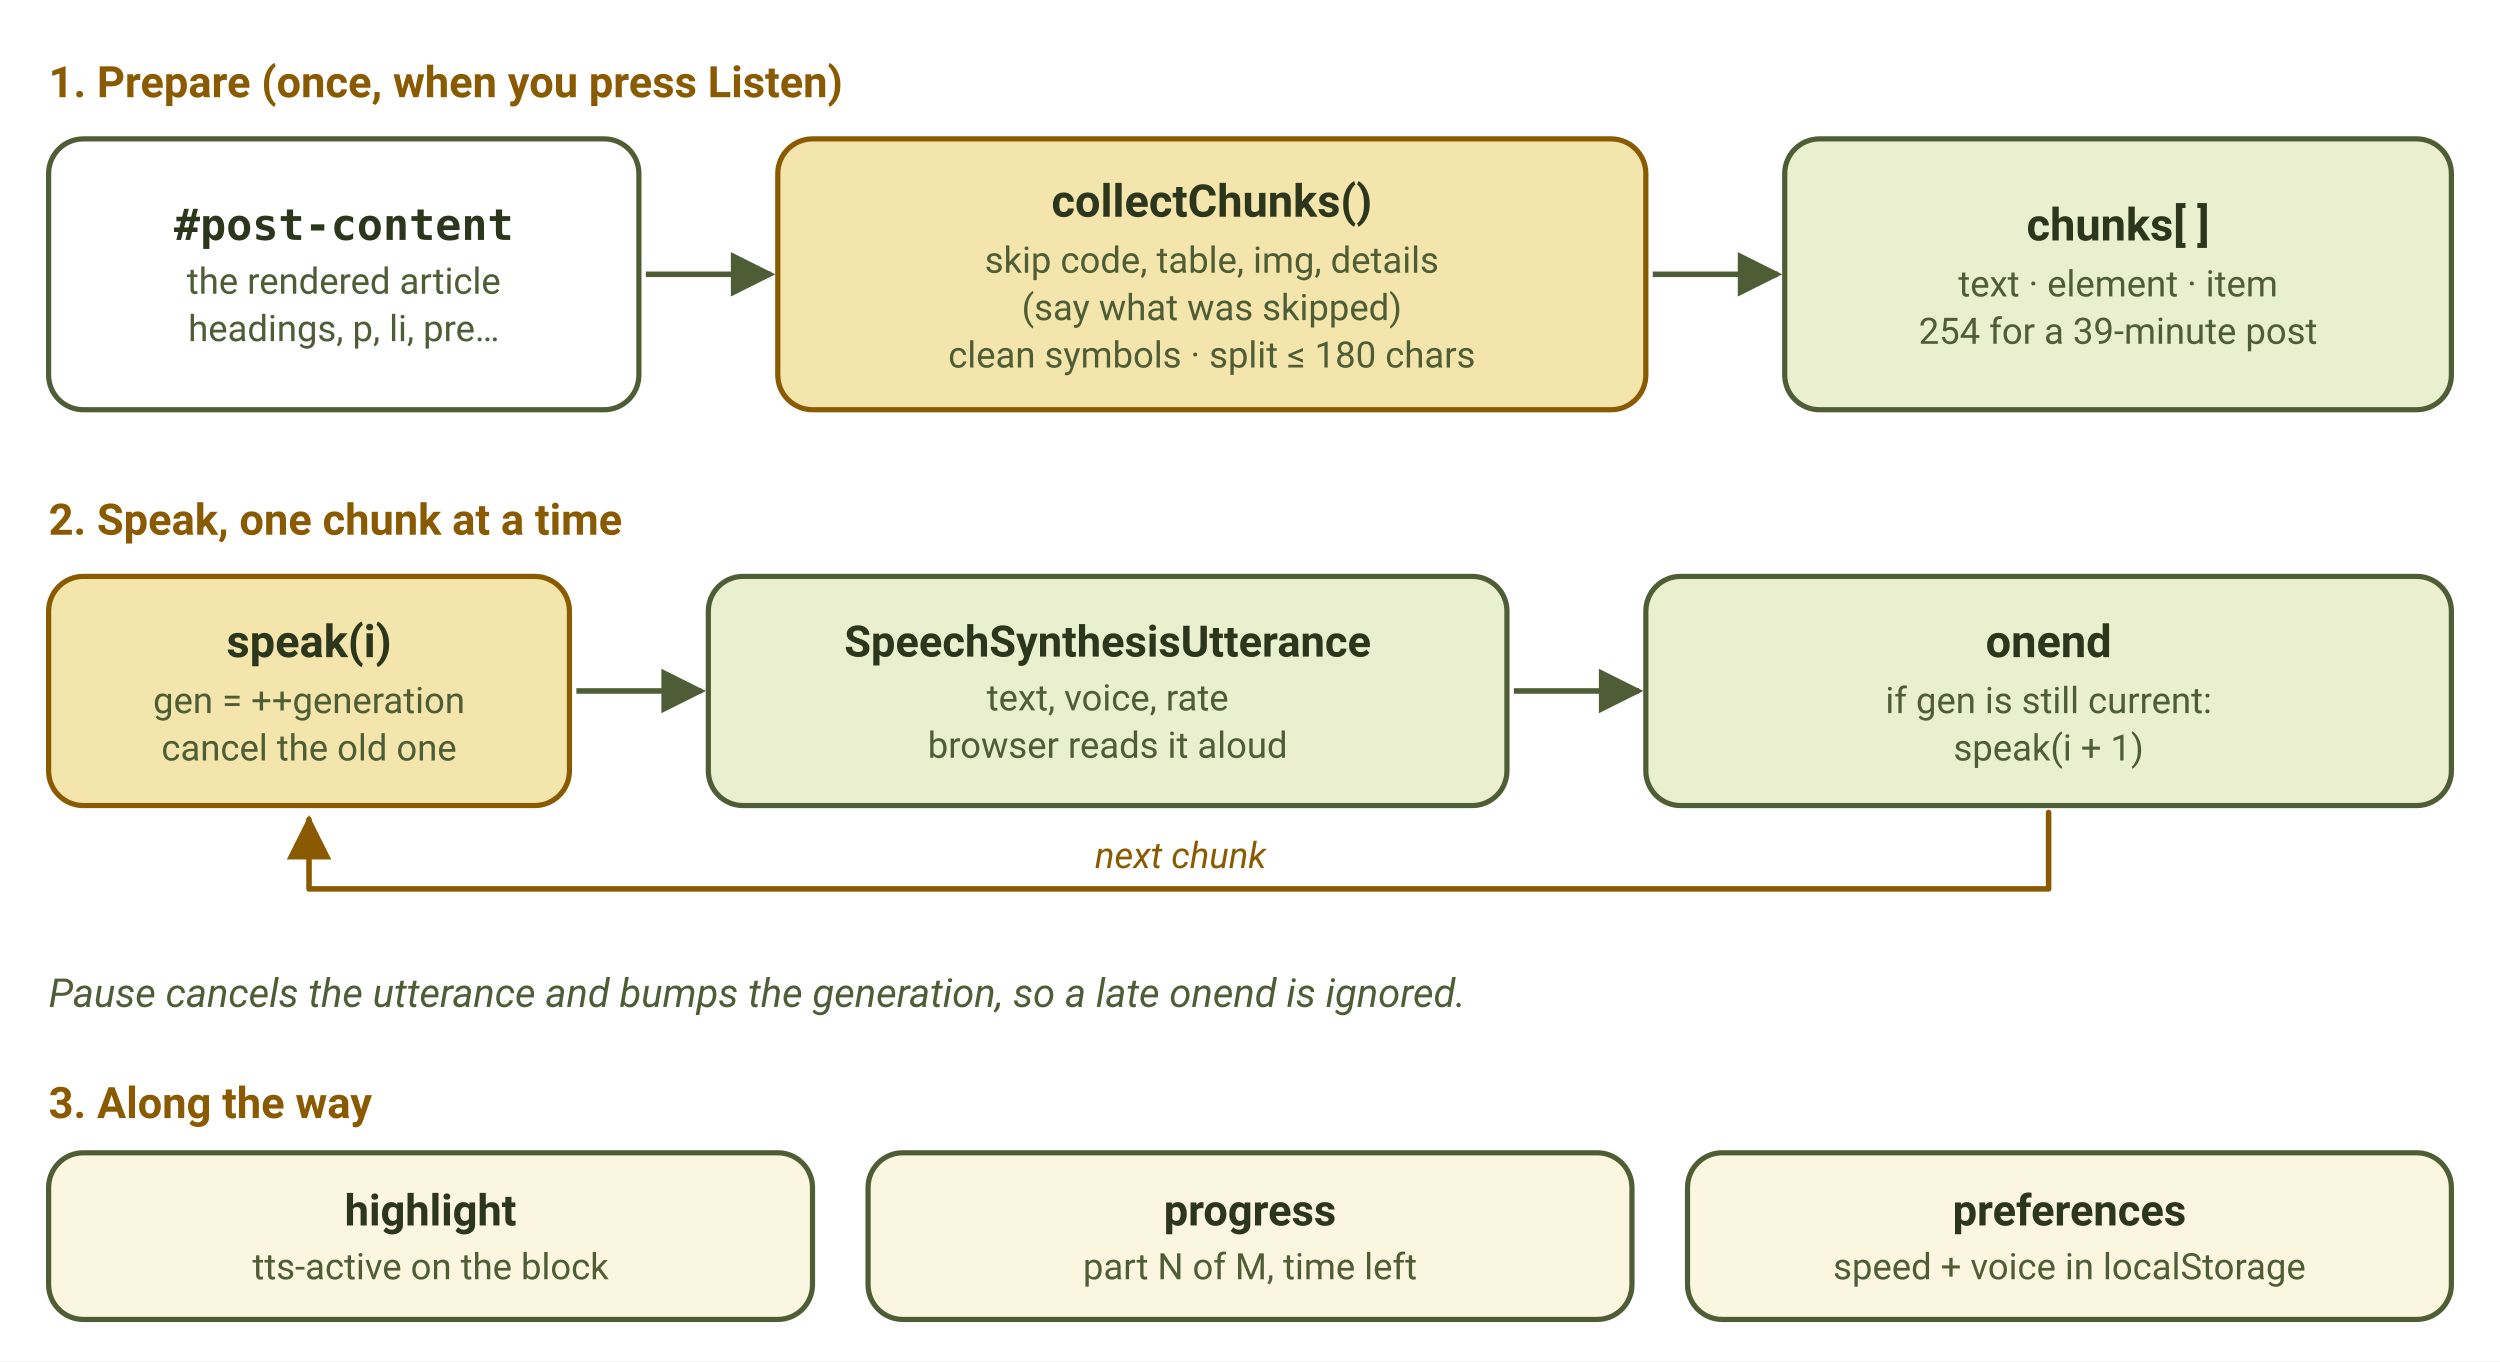
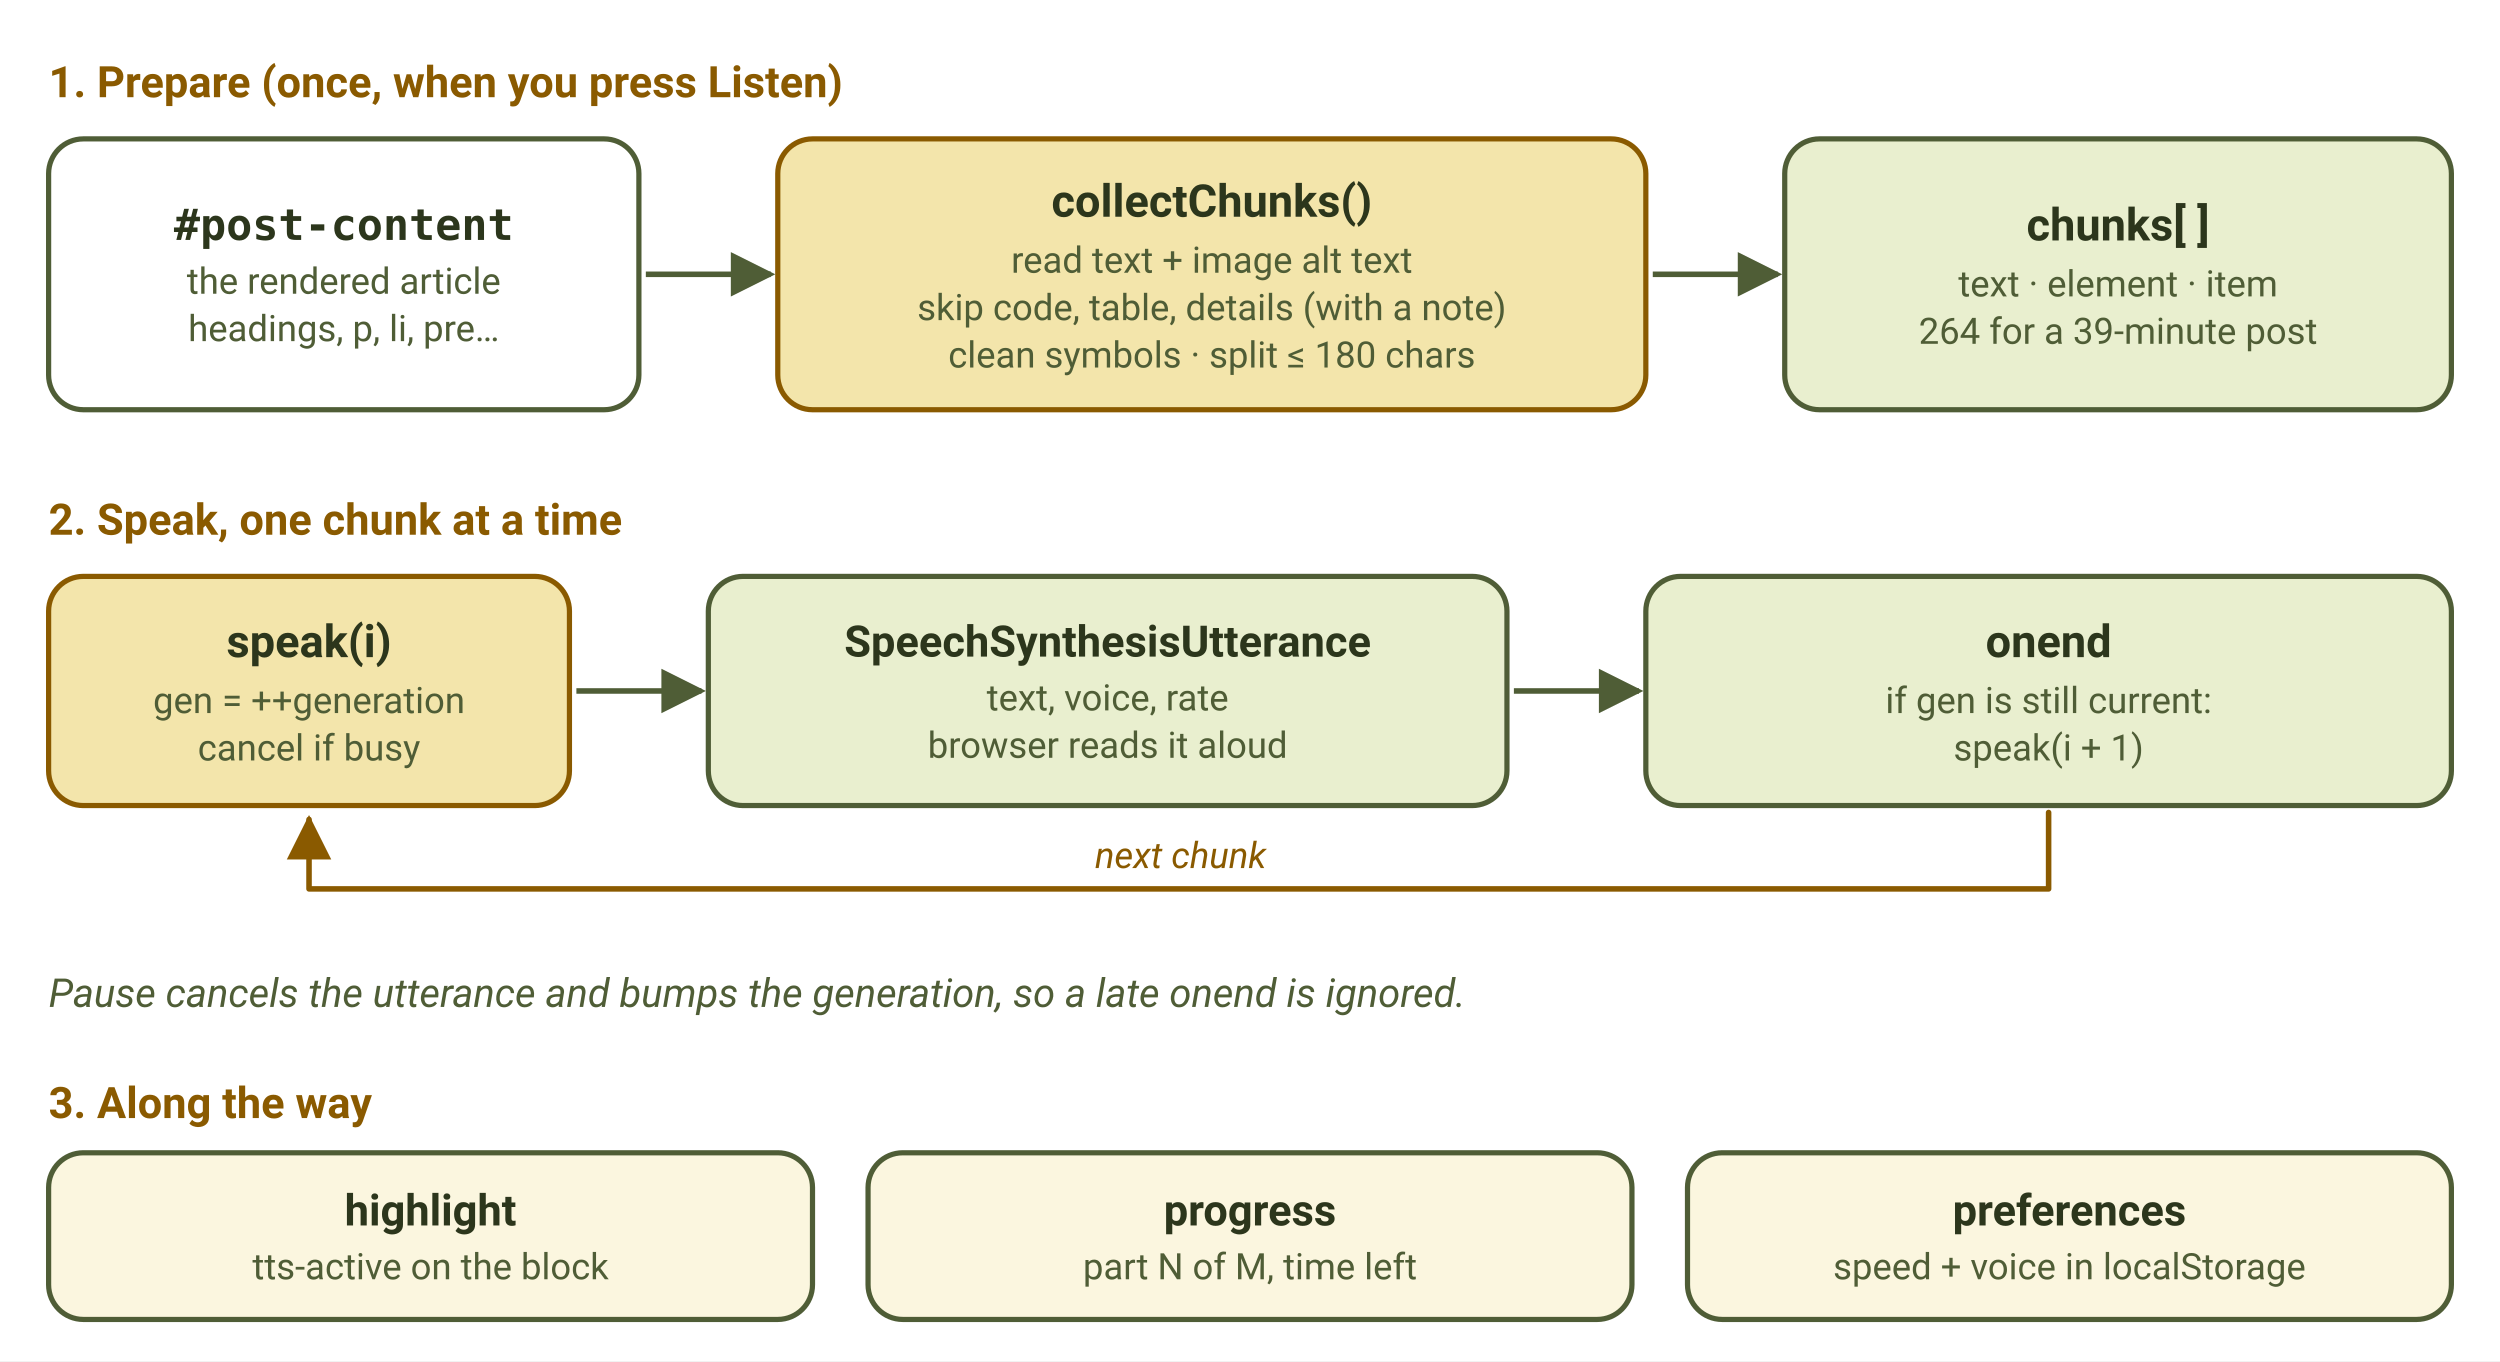
<svg xmlns="http://www.w3.org/2000/svg" viewBox="0 0 720 392" width="720" height="392" font-family="system-ui, -apple-system, 'Segoe UI', Roboto, Helvetica, Arial, sans-serif" role="img">
  <defs>
    <marker id="ah-4f5d36" viewBox="0 0 10 10" refX="9" refY="5" markerWidth="8" markerHeight="8" orient="auto-start-reverse">
      <path d="M0 0 L10 5 L0 10 z" fill="#4f5d36" />
    </marker>
    <marker id="ah-8a5a00" viewBox="0 0 10 10" refX="9" refY="5" markerWidth="8" markerHeight="8" orient="auto-start-reverse">
      <path d="M0 0 L10 5 L0 10 z" fill="#8a5a00" />
    </marker>
  </defs>
  <rect width="720" height="392" fill="#ffffff" />
  <text x="14" y="28" font-size="12.5" font-weight="700" fill="#8a5a00" text-anchor="start">1. Prepare (once, when you press Listen)</text>
  <rect x="14" y="40" width="170" height="78" rx="10" fill="#ffffff" stroke="#4f5d36" stroke-width="1.5" />
  <text x="99" y="69.1" font-size="12.5" font-weight="700" fill="#2c361c" text-anchor="middle" font-family="ui-monospace, SFMono-Regular, Menlo, Consolas, monospace">#post-content</text>
  <text x="99" y="84.6" font-size="10.5" font-weight="400" fill="#4f5d36" text-anchor="middle">the rendered article</text>
  <text x="99" y="98.25" font-size="10.5" font-weight="400" fill="#4f5d36" text-anchor="middle">headings, p, li, pre…</text>
  <rect x="224" y="40" width="250" height="78" rx="10" fill="#f3e5ab" stroke="#8a5a00" stroke-width="1.5" />
  <text x="349" y="62.425" font-size="13" font-weight="700" fill="#2c361c" text-anchor="middle">collectChunks()</text>
-   <text x="349" y="78.545" font-size="10.5" font-weight="400" fill="#4f5d36" text-anchor="middle">skip code, table, img, details</text>
-   <text x="349" y="92.195" font-size="10.5" font-weight="400" fill="#4f5d36" text-anchor="middle">(say what was skipped)</text>
+   <text x="349" y="78.545" font-size="10.5" font-weight="400" fill="#4f5d36" text-anchor="middle">read text + image alt text</text>
+   <text x="349" y="92.195" font-size="10.5" font-weight="400" fill="#4f5d36" text-anchor="middle">skip code, table, details (with a note)</text>
  <text x="349" y="105.845" font-size="10.5" font-weight="400" fill="#4f5d36" text-anchor="middle">clean symbols · split ≤ 180 chars</text>
  <rect x="514" y="40" width="192" height="78" rx="10" fill="#e9efcf" stroke="#4f5d36" stroke-width="1.5" />
  <text x="610" y="69.25" font-size="13" font-weight="700" fill="#2c361c" text-anchor="middle">chunks[ ]</text>
  <text x="610" y="85.37" font-size="10.5" font-weight="400" fill="#4f5d36" text-anchor="middle">text · element · item</text>
-   <text x="610" y="99.02" font-size="10.5" font-weight="400" fill="#4f5d36" text-anchor="middle">254 for a 39-minute post</text>
+   <text x="610" y="99.02" font-size="10.5" font-weight="400" fill="#4f5d36" text-anchor="middle">264 for a 39-minute post</text>
  <line x1="186" y1="79" x2="222" y2="79" stroke="#4f5d36" stroke-width="1.6" marker-end="url(#ah-4f5d36)" />
  <line x1="476" y1="79" x2="512" y2="79" stroke="#4f5d36" stroke-width="1.6" marker-end="url(#ah-4f5d36)" />
  <text x="14" y="154" font-size="12.5" font-weight="700" fill="#8a5a00" text-anchor="start">2. Speak, one chunk at a time</text>
  <rect x="14" y="166" width="150" height="66" rx="10" fill="#f3e5ab" stroke="#8a5a00" stroke-width="1.5" />
  <text x="89" y="189.25" font-size="13" font-weight="700" fill="#2c361c" text-anchor="middle">speak(i)</text>
  <text x="89" y="205.37" font-size="10.5" font-weight="400" fill="#4f5d36" text-anchor="middle">gen = ++generation</text>
-   <text x="89" y="219.02" font-size="10.5" font-weight="400" fill="#4f5d36" text-anchor="middle">cancel the old one</text>
+   <text x="89" y="219.02" font-size="10.5" font-weight="400" fill="#4f5d36" text-anchor="middle">cancel if busy</text>
  <rect x="204" y="166" width="230" height="66" rx="10" fill="#e9efcf" stroke="#4f5d36" stroke-width="1.5" />
  <text x="319" y="189.1" font-size="12.5" font-weight="700" fill="#2c361c" text-anchor="middle">SpeechSynthesisUtterance</text>
  <text x="319" y="204.6" font-size="10.5" font-weight="400" fill="#4f5d36" text-anchor="middle">text, voice, rate</text>
  <text x="319" y="218.25" font-size="10.5" font-weight="400" fill="#4f5d36" text-anchor="middle">browser reads it aloud</text>
  <rect x="474" y="166" width="232" height="66" rx="10" fill="#e9efcf" stroke="#4f5d36" stroke-width="1.5" />
  <text x="590" y="189.25" font-size="13" font-weight="700" fill="#2c361c" text-anchor="middle">onend</text>
  <text x="590" y="205.37" font-size="10.5" font-weight="400" fill="#4f5d36" text-anchor="middle">if gen is still current:</text>
  <text x="590" y="219.02" font-size="10.5" font-weight="400" fill="#4f5d36" text-anchor="middle">speak(i + 1)</text>
  <line x1="166" y1="199" x2="202" y2="199" stroke="#4f5d36" stroke-width="1.6" marker-end="url(#ah-4f5d36)" />
  <line x1="436" y1="199" x2="472" y2="199" stroke="#4f5d36" stroke-width="1.6" marker-end="url(#ah-4f5d36)" />
  <path d="M 590 234 L 590 256 L 89 256 L 89 236" fill="none" stroke="#8a5a00" stroke-width="1.6" marker-end="url(#ah-8a5a00)" stroke-linejoin="round" stroke-linecap="round" />
  <text x="340" y="250" font-size="10.5" font-weight="400" fill="#8a5a00" text-anchor="middle" font-style="italic">next chunk</text>
  <text x="14" y="290" font-size="11.5" font-weight="400" fill="#4f5d36" text-anchor="start" font-style="italic">Pause cancels the utterance and bumps the generation, so a late onend is ignored.</text>
  <text x="14" y="322" font-size="12.5" font-weight="700" fill="#8a5a00" text-anchor="start">3. Along the way</text>
  <rect x="14" y="332" width="220" height="48" rx="10" fill="#fbf6df" stroke="#4f5d36" stroke-width="1.5" />
  <text x="124" y="352.925" font-size="12.5" font-weight="700" fill="#2c361c" text-anchor="middle">highlight</text>
  <text x="124" y="368.425" font-size="10.5" font-weight="400" fill="#4f5d36" text-anchor="middle">tts-active on the block</text>
  <rect x="250" y="332" width="220" height="48" rx="10" fill="#fbf6df" stroke="#4f5d36" stroke-width="1.5" />
  <text x="360" y="352.925" font-size="12.5" font-weight="700" fill="#2c361c" text-anchor="middle">progress</text>
  <text x="360" y="368.425" font-size="10.5" font-weight="400" fill="#4f5d36" text-anchor="middle">part N of M, time left</text>
  <rect x="486" y="332" width="220" height="48" rx="10" fill="#fbf6df" stroke="#4f5d36" stroke-width="1.5" />
  <text x="596" y="352.925" font-size="12.5" font-weight="700" fill="#2c361c" text-anchor="middle">preferences</text>
  <text x="596" y="368.425" font-size="10.5" font-weight="400" fill="#4f5d36" text-anchor="middle">speed + voice in localStorage</text>
</svg>
